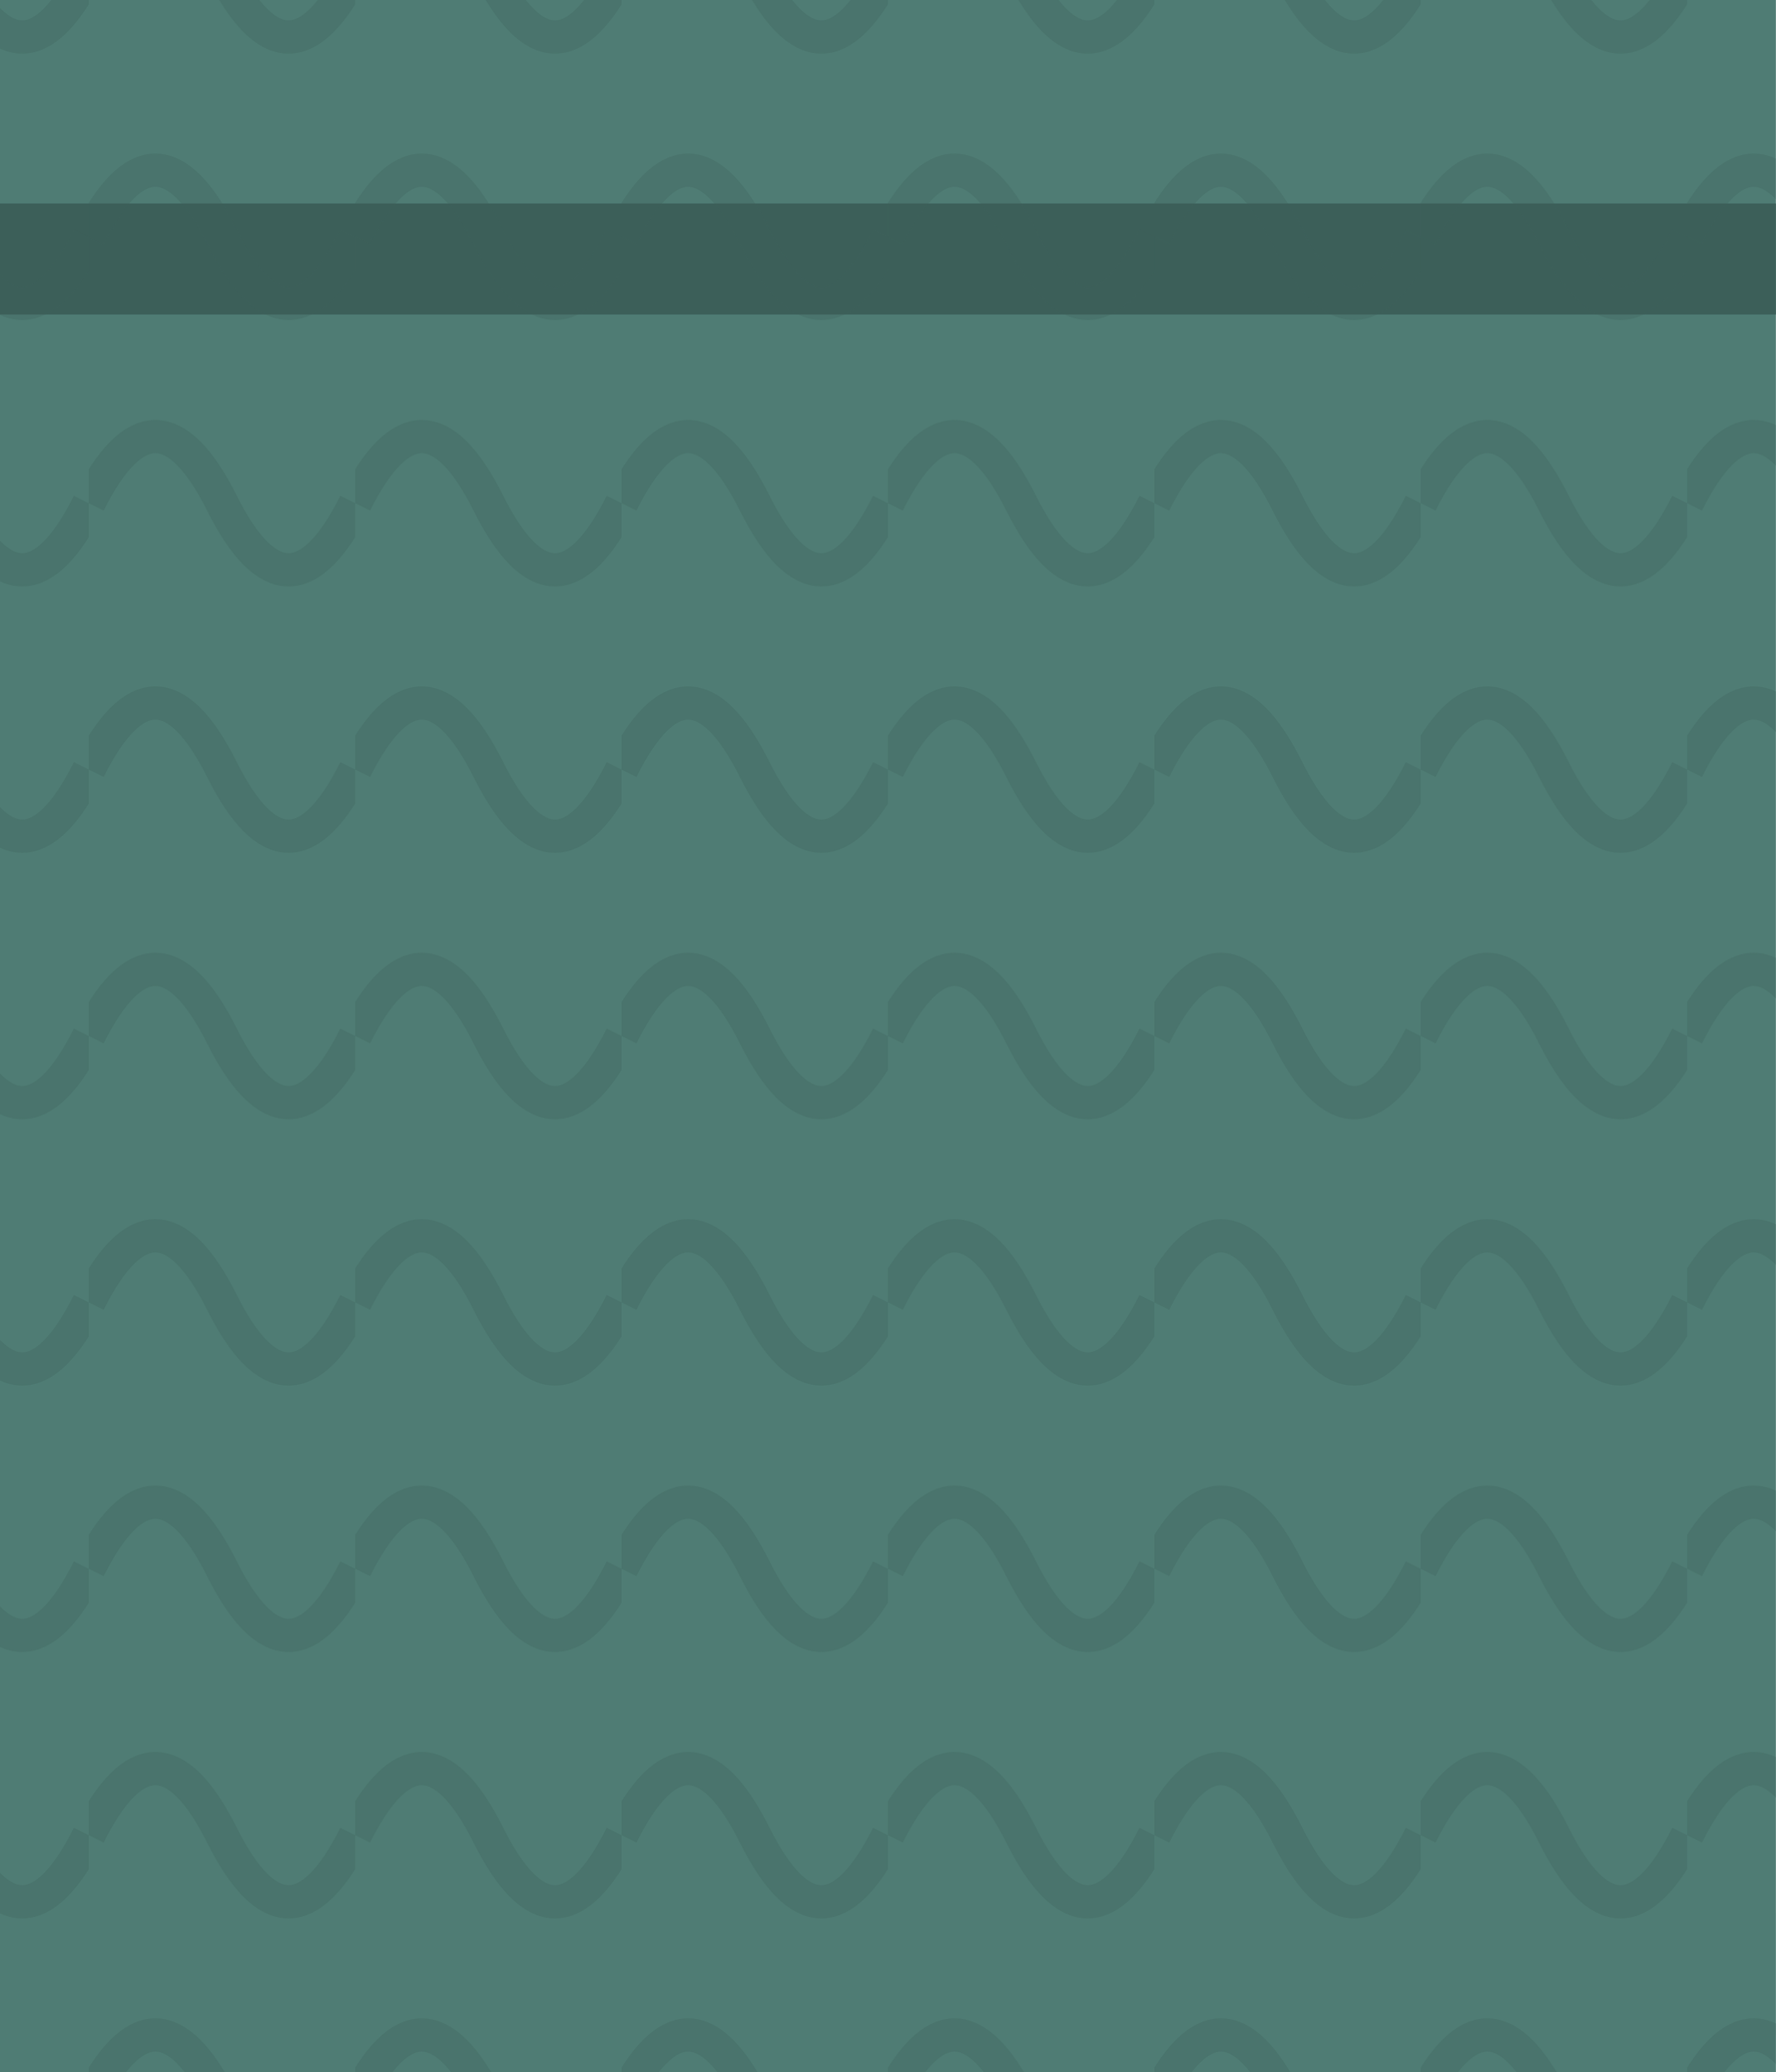
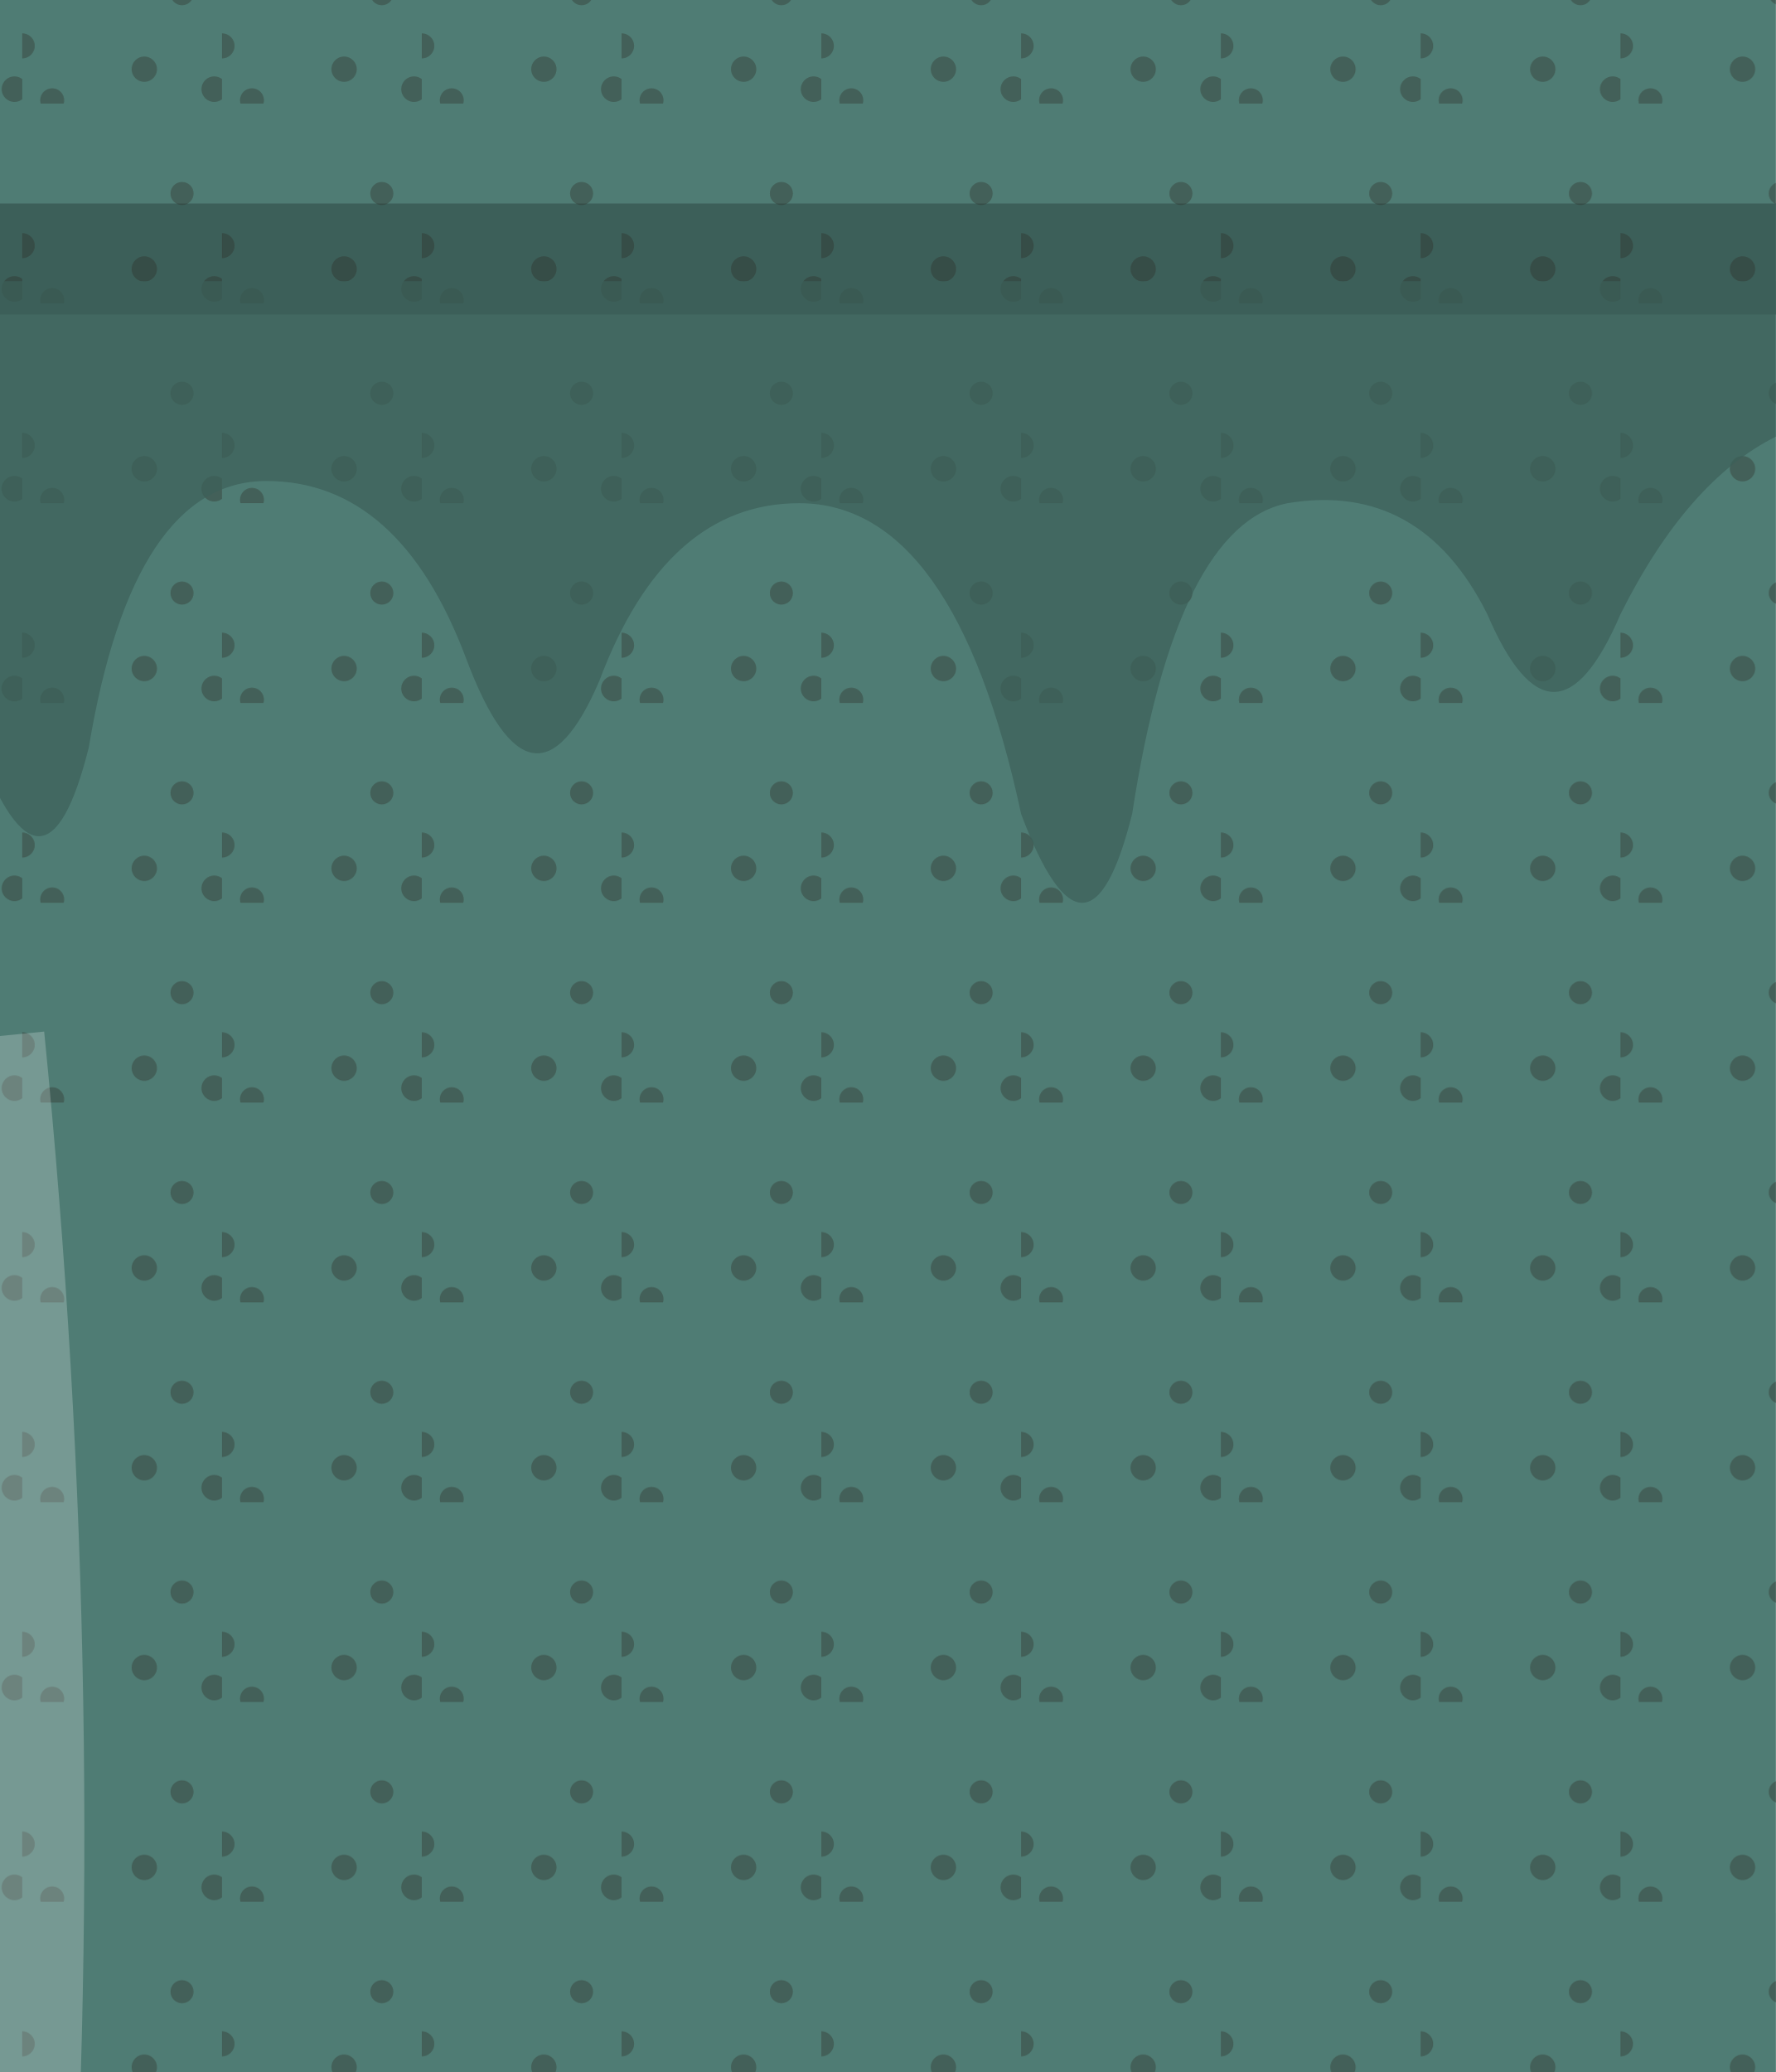
<svg xmlns="http://www.w3.org/2000/svg" viewBox="0 0 480 560" width="480" height="560">
  <rect width="480" height="560" fill="#f4f0e6" />
  <defs>
-     <pattern id="t" width="24" height="24" patternUnits="userSpaceOnUse">
-       <path d="M0 12 Q6 0 12 12 Q18 24 24 12" fill="none" stroke="#3c5f59" stroke-width="3" opacity="0.45" />
+     <pattern id="texture-stoneware" width="18" height="18" patternUnits="userSpaceOnUse">
+       <circle cx="0.0" cy="12.8" r="1.13" fill="#2b2620" opacity="0.55" />
+       <circle cx="17.3" cy="16.7" r="1.15" fill="#2b2620" opacity="0.55" />
+       <circle cx="11.0" cy="14.9" r="1.14" fill="#2b2620" opacity="0.55" />
+       <circle cx="2.7" cy="17.7" r="1.08" fill="#2b2620" opacity="0.55" />
+       <circle cx="14.4" cy="8.1" r="1.04" fill="#2b2620" opacity="0.55" />
    </pattern>
    <clipPath id="c">
      <path d="M140 200 H320 V430 Q320 460 290 460 H170 Q140 460 140 430 Z" fill="#4f7c74" />
      <path d="M320 250 Q390 250 390 320 Q390 390 320 390" fill="none" stroke="#4f7c74" stroke-width="22" />
      <path d="M140 230 H320" stroke="#3c5f59" stroke-width="10" />
    </clipPath>
  </defs>
  <g transform="translate(240 280) scale(3) translate(-240 -300)">
    <path d="M140 200 H320 V430 Q320 460 290 460 H170 Q140 460 140 430 Z" fill="#4f7c74" />
    <path d="M320 250 Q390 250 390 320 Q390 390 320 390" fill="none" stroke="#4f7c74" stroke-width="22" />
    <path d="M140 230 H320" stroke="#3c5f59" stroke-width="10" />
-     <rect x="0" y="0" width="480" height="560" fill="url(#t)" opacity="0.6" clip-path="url(#c)" />
+     <g clip-path="url(#c)">
+       <rect x="0" y="0" width="480" height="560" fill="url(#texture-stoneware)" opacity="0.6" />
+       <path d="M140 232 H320 V246 Q312 250 306 262 Q300 276 294 262 Q288 250 276 252 Q266 254 262 280 Q258 296 252 280 Q246 252 232 252 Q220 252 214 268 Q208 282 202 266 Q196 250 184 250 Q172 250 168 274 Q164 290 158 274 Q152 252 140 250 Z" fill="#3c5f59" opacity="0.7" />
+       <path d="M160 300 Q166 360 162 420" stroke="#ffffff" stroke-width="8" opacity="0.22" fill="none" />
+     </g>
  </g>
</svg>
